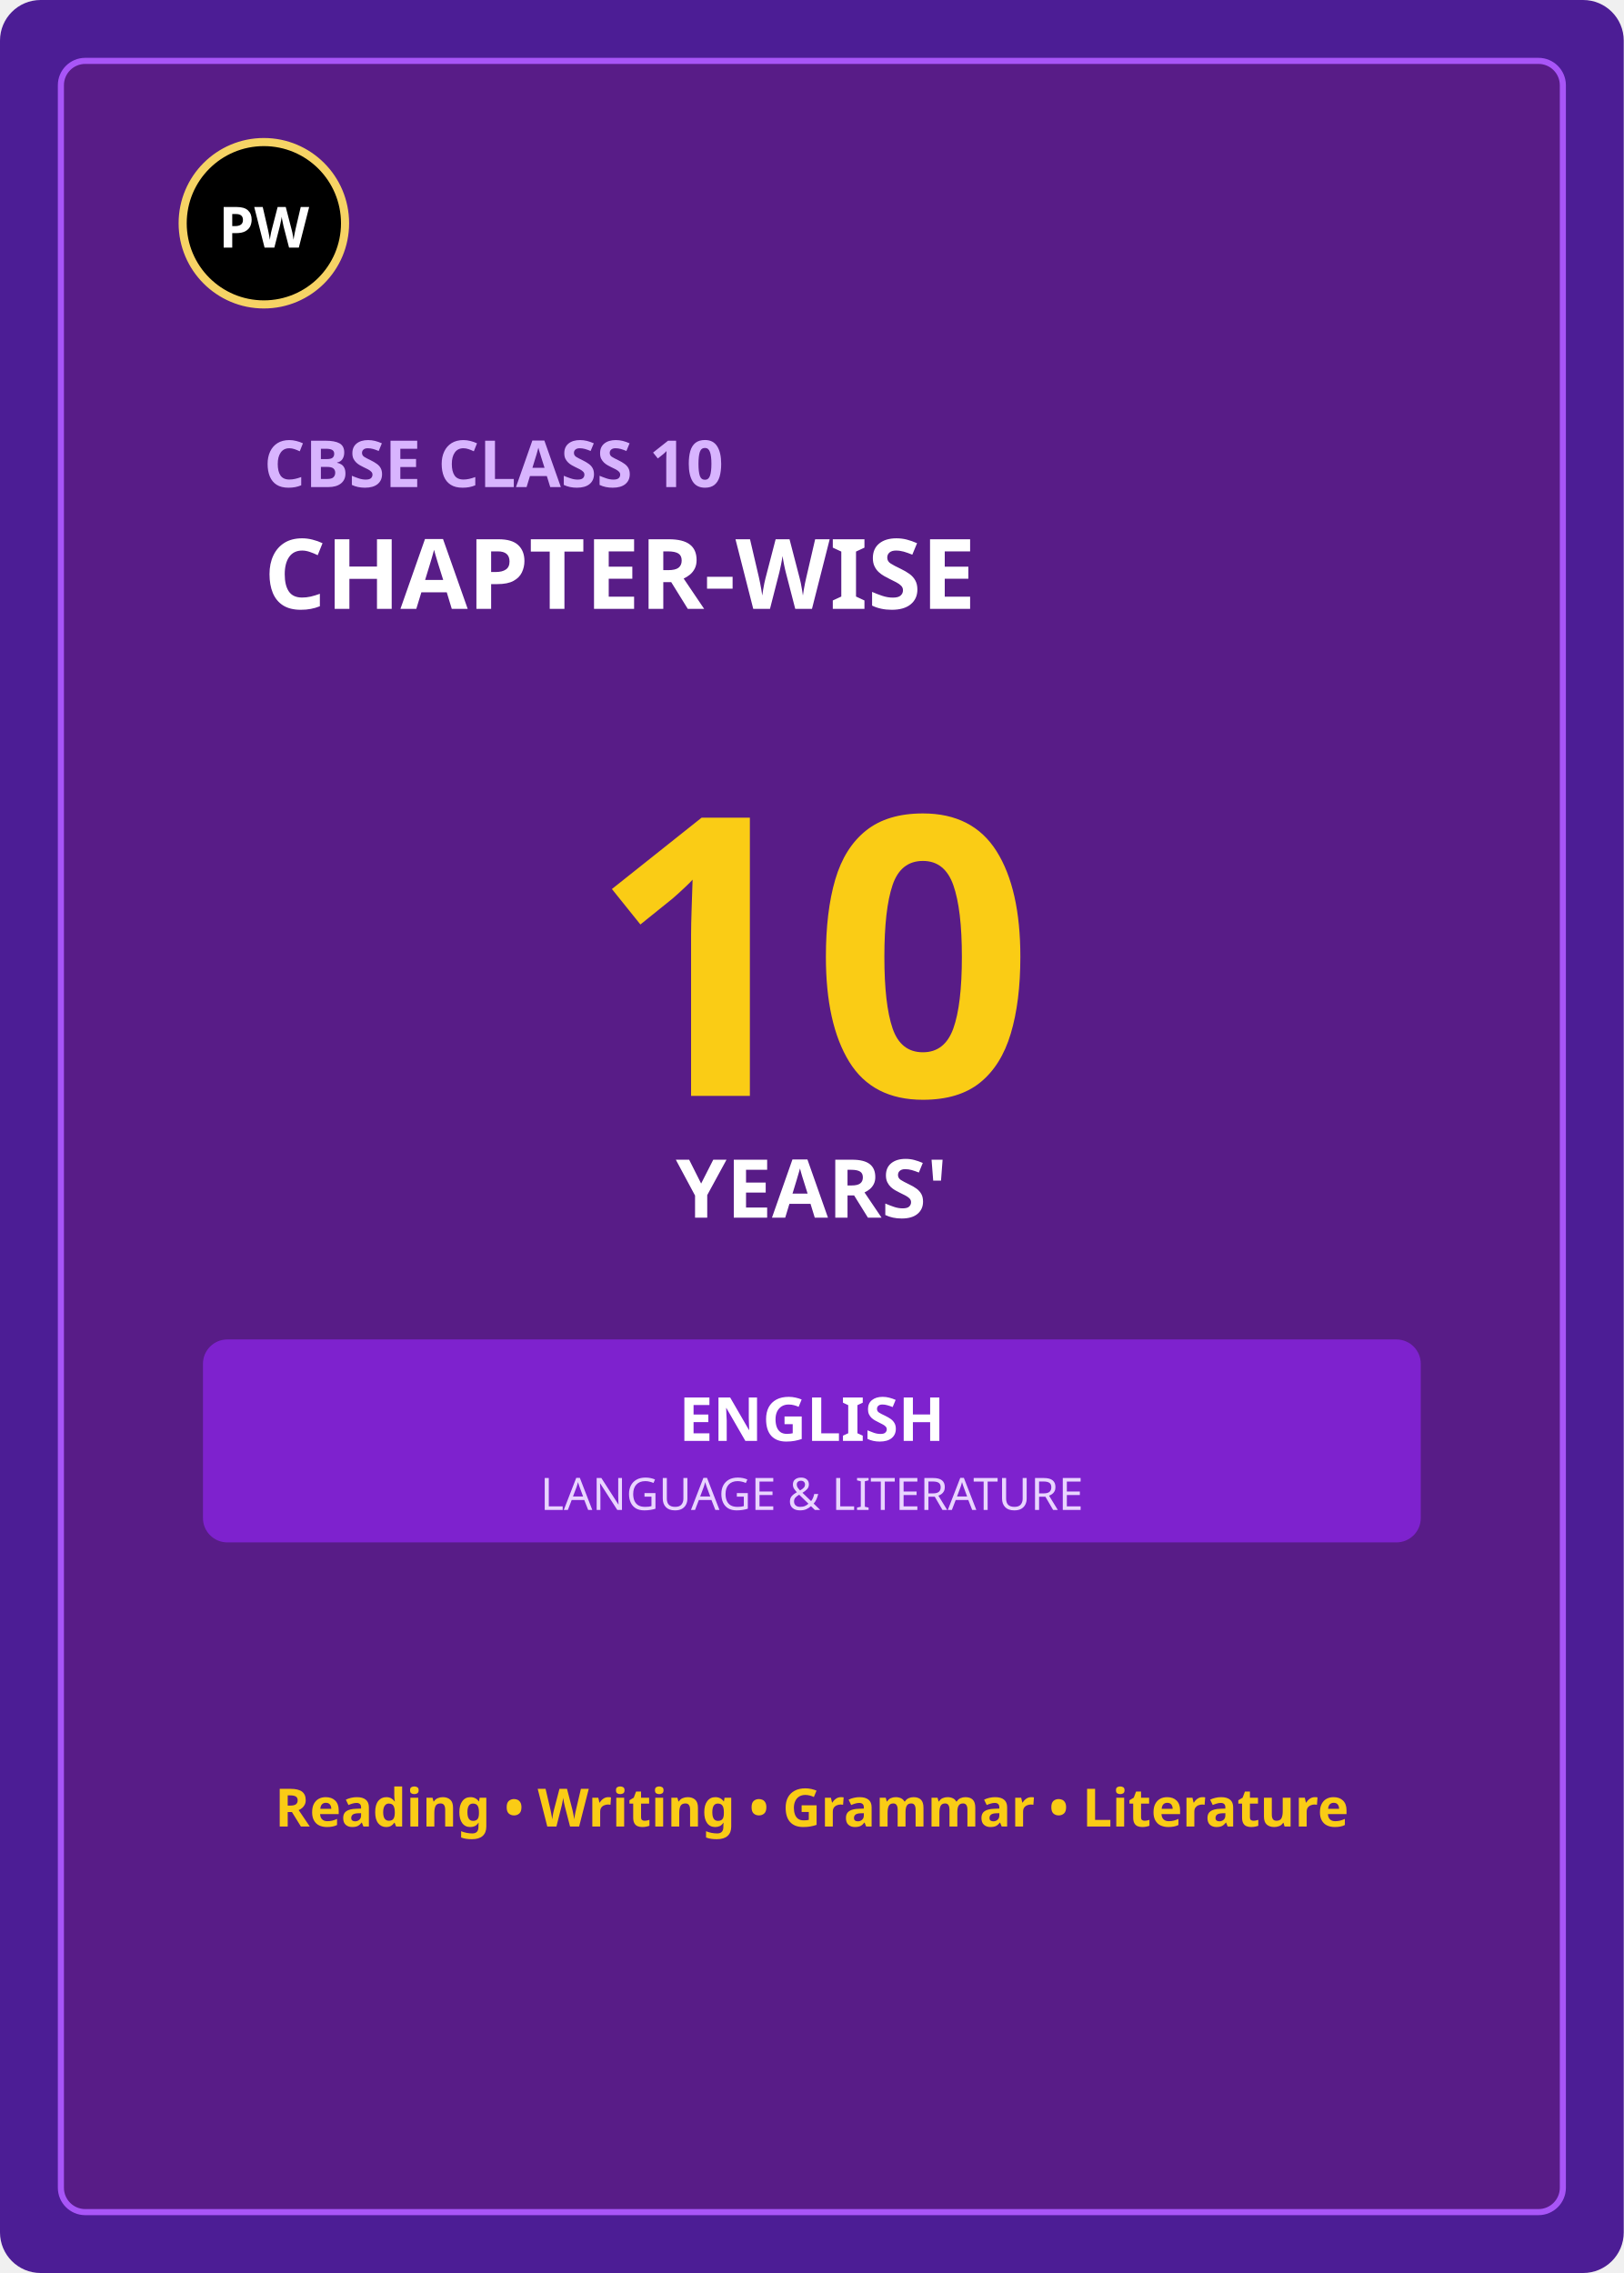
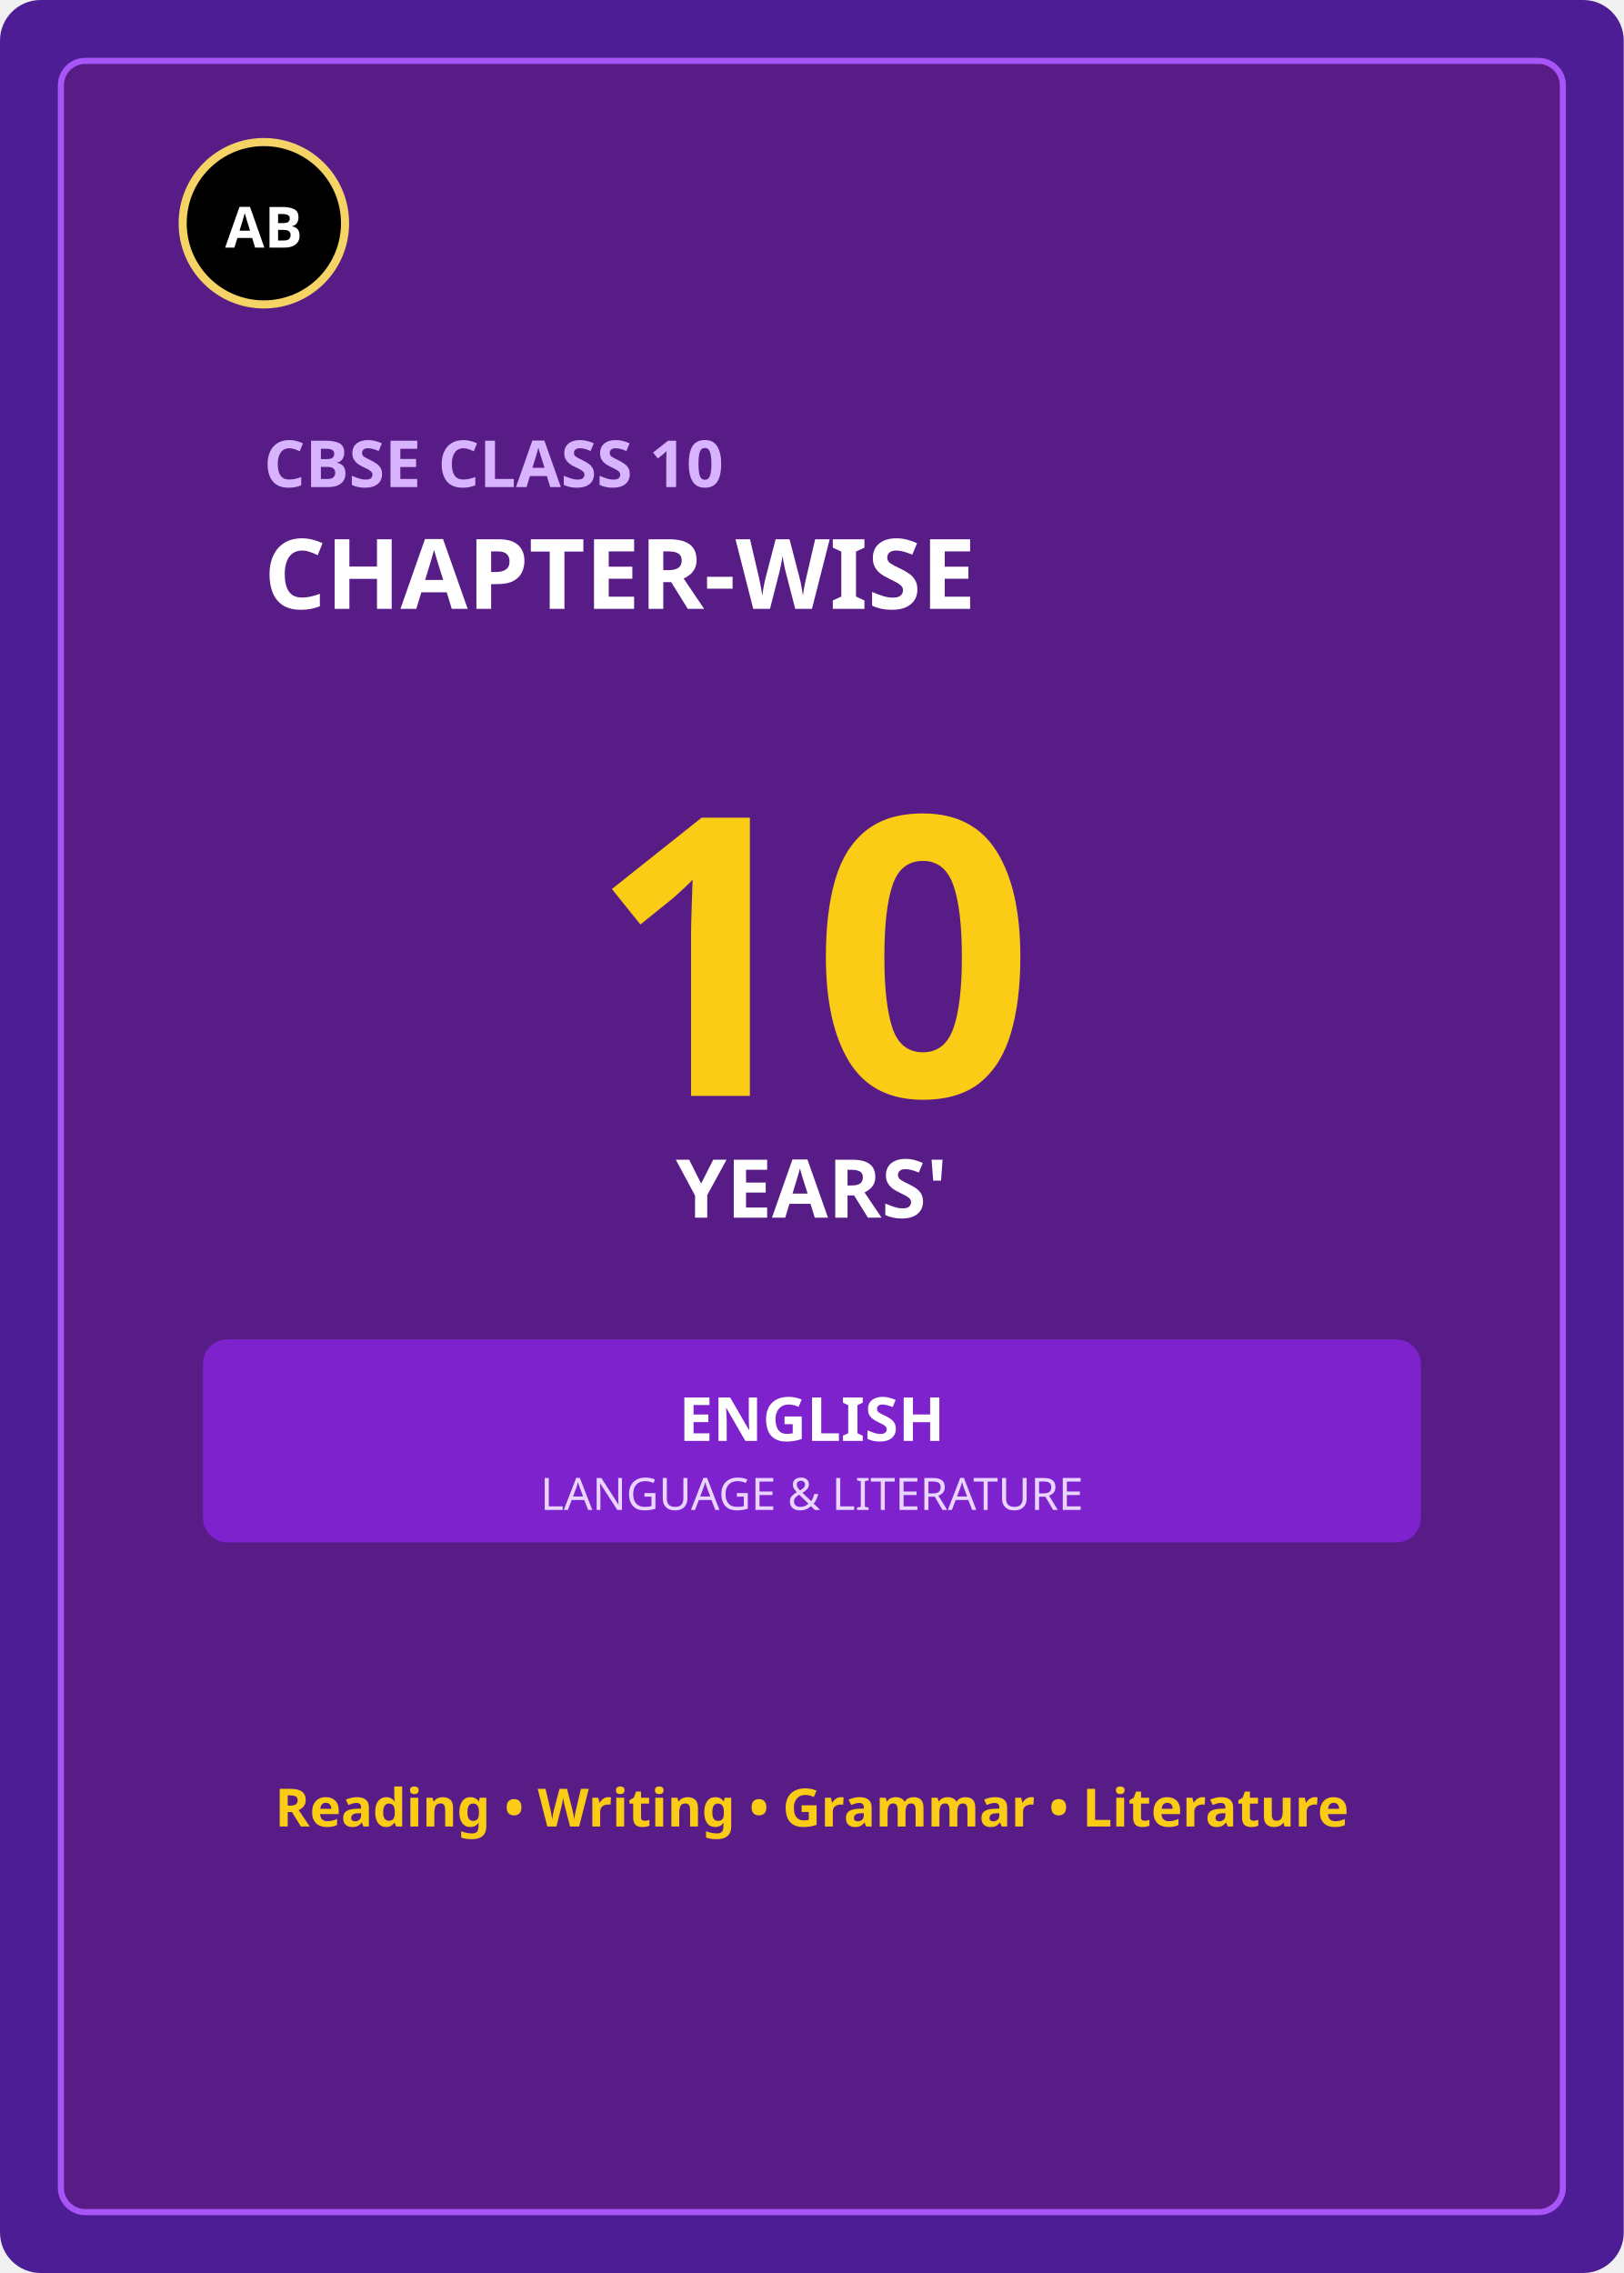
<svg xmlns="http://www.w3.org/2000/svg" viewBox="0 0 400 560" width="100%" height="100%">
  <rect width="400" height="560" rx="10" fill="#4c1d95" />
  <rect x="15" y="15" width="370" height="530" rx="6" fill="#581c87" stroke="#a855f7" stroke-width="1.5" />
  <circle cx="65" cy="55" r="20" fill="#000" stroke="#f6d365" stroke-width="2" />
-   <text x="65" y="61" fill="#fff" font-family="sans-serif" font-weight="900" font-size="14" text-anchor="middle">PW</text>
+   <text x="65" y="61" fill="#fff" font-family="sans-serif" font-weight="900" font-size="14" text-anchor="middle">AB</text>
  <text x="65" y="120" fill="#d8b4fe" font-family="sans-serif" font-weight="bold" font-size="16">CBSE CLASS 10</text>
  <text x="65" y="150" fill="#fff" font-family="sans-serif" font-weight="900" font-size="24">CHAPTER-WISE</text>
  <text x="200" y="270" fill="#facc15" font-family="sans-serif" font-weight="900" font-size="96" text-anchor="middle">10</text>
  <text x="200" y="300" fill="#fff" font-family="sans-serif" font-weight="800" font-size="20" text-anchor="middle">YEARS'</text>
  <rect x="50" y="330" width="300" height="50" rx="6" fill="#7e22ce" />
  <text x="200" y="355" fill="#fff" font-family="sans-serif" font-weight="bold" font-size="15" text-anchor="middle">ENGLISH</text>
  <text x="200" y="372" fill="#e9d5ff" font-family="sans-serif" font-size="11" text-anchor="middle">LANGUAGE &amp; LITERATURE</text>
  <text x="200" y="450" fill="#facc15" font-family="sans-serif" font-size="13" font-weight="bold" text-anchor="middle">Reading • Writing • Grammar • Literature</text>
</svg>
